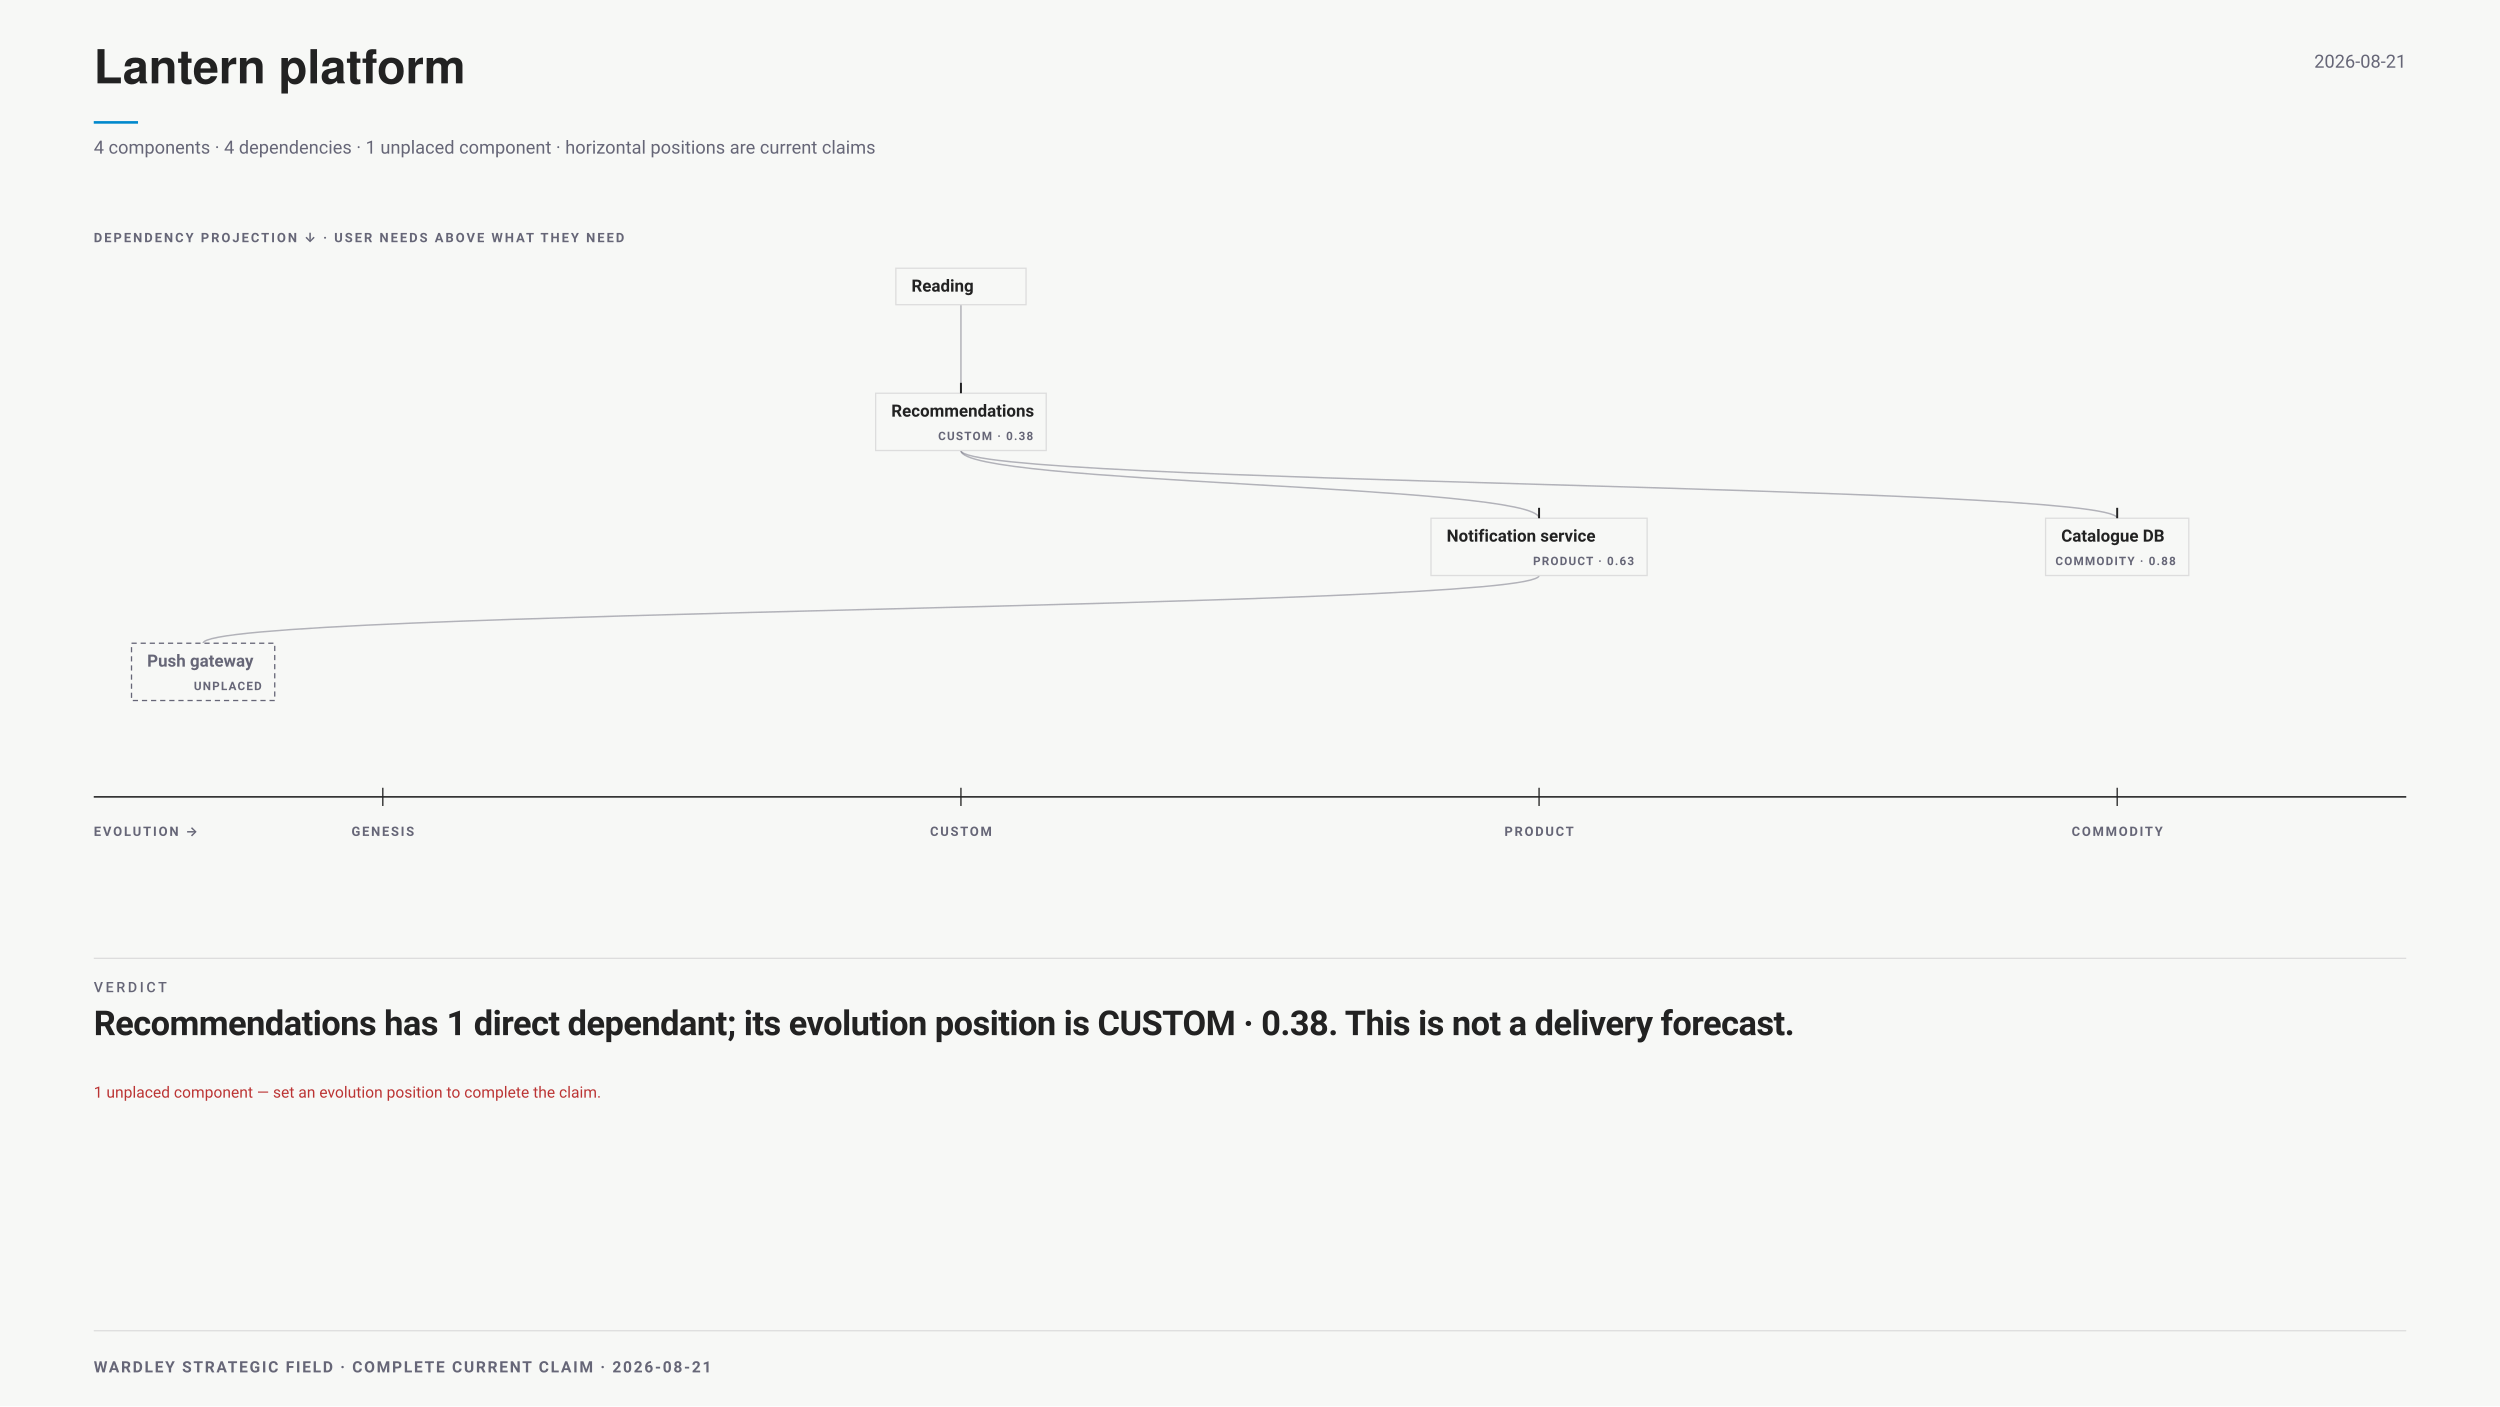
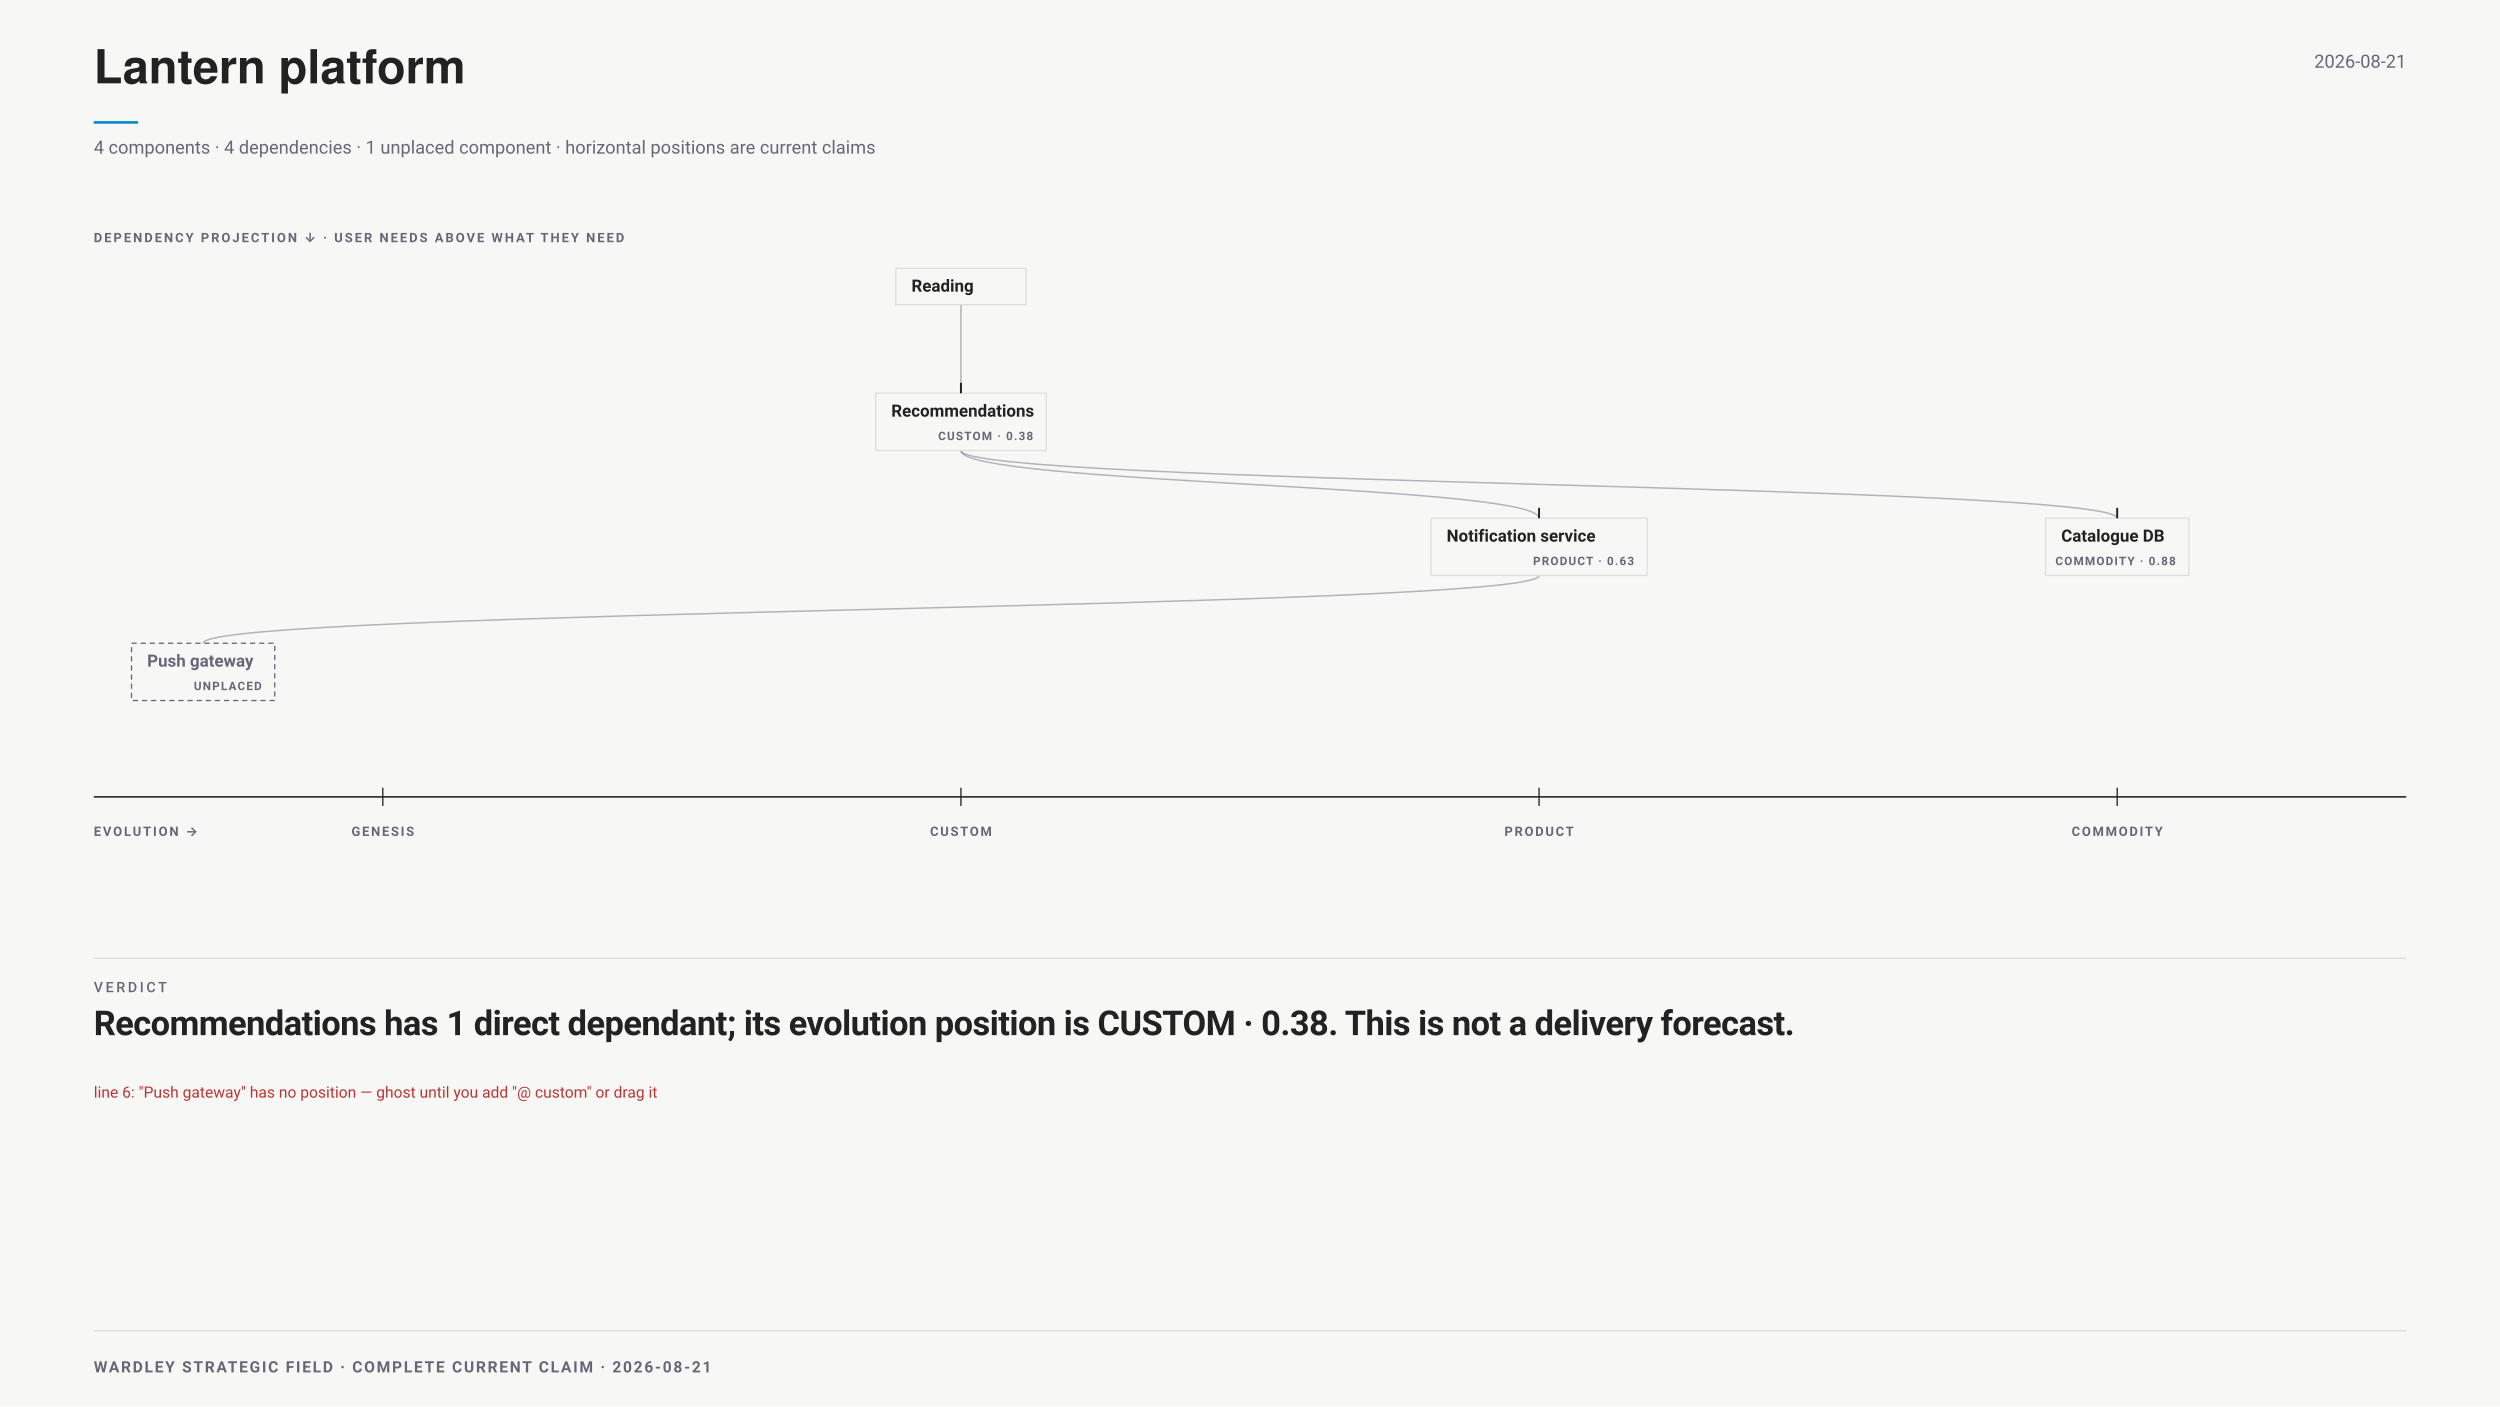
<svg xmlns="http://www.w3.org/2000/svg" data-wardley-presentation="" width="1920" height="1080" viewBox="0 0 1920 1080" font-family="-apple-system,BlinkMacSystemFont,'Segoe UI',Roboto,sans-serif">
  <rect width="1920" height="1080" fill="#f7f8f6" />
  <text x="72" y="64" font-family="'Helvetica Neue',Helvetica,'Segoe UI',Roboto,sans-serif" font-size="36" font-weight="700" fill="#222">Lantern platform</text>
  <line data-document-accent="" x1="72" y1="94" x2="106" y2="94" stroke="#08c" stroke-width="2" />
  <text x="1848" y="52" text-anchor="end" font-size="14" fill="#667">2026-08-21</text>
  <text x="72" y="118" font-size="14" fill="#667">4 components · 4 dependencies · 1 unplaced component · horizontal positions are current claims</text>
  <g data-wardley-strategic-field="" data-dependency-projection="" transform="translate(0 172)">
    <text x="72" y="14" font-size="10" font-weight="700" letter-spacing="1.5" fill="#667">DEPENDENCY PROJECTION ↓ · USER NEEDS ABOVE WHAT THEY NEED</text>
    <path class="edge" d="M 738 62 C 738 96, 738 96, 738 130" fill="none" stroke="#667" stroke-opacity=".48" stroke-width="1.15" />
    <path class="edge" d="M 738 174 C 738 200, 1182 200, 1182 226" fill="none" stroke="#667" stroke-opacity=".48" stroke-width="1.15" />
    <path class="edge" d="M 1182 270 C 1182 296, 156 296, 156 322" fill="none" stroke="#667" stroke-opacity=".48" stroke-width="1.15" />
    <path class="edge" d="M 738 174 C 738 200, 1626 200, 1626 226" fill="none" stroke="#667" stroke-opacity=".48" stroke-width="1.15" />
    <g data-strategic-inventory="" data-components="4" data-dependencies="4">
      <g data-drag="evo" data-name="Recommendations" data-line="2" data-strategic-node="W01" aria-label="Recommendations. Evolution CUSTOM · 0.38. Needs Notification service, Catalogue DB. Needed by Reading.">
        <rect class="strategic-label-plane" x="672.5" y="130" width="131" height="44" fill="#f7f8f6" stroke="#ddd" stroke-width="1" />
        <line data-evolution-pin="" data-authored-x="0.375" x1="738" y1="122" x2="738" y2="130" stroke="#222" stroke-width="1.5" />
-         <rect data-edit="stage" data-line="2" data-raw="custom" x="672.5" y="130" width="131" height="44" fill="#f7f8f6" fill-opacity="0" tabindex="0" role="button" aria-label="Cycle evolution stage: Recommendations" />
-         <text x="684.5" y="148" font-size="13" font-weight="650" fill="#222" data-edit="name" data-line="2" data-raw="Recommendations" tabindex="0" role="button" aria-label="Rename component: Recommendations">Recommendations</text>
+         <rect data-stage-hit="" data-edit="stage" data-line="2" data-raw="custom" x="759.5" y="130" width="44" height="44" fill="#f7f8f6" fill-opacity="0" tabindex="0" role="button" aria-label="Cycle evolution stage: Recommendations" />
+         <rect data-title-hit="" data-edit="name" data-line="2" data-raw="Recommendations" x="676.5" y="130" width="79" height="44" fill="#f7f8f6" fill-opacity="0" tabindex="0" role="button" aria-label="Rename component: Recommendations" />
+         <text x="684.5" y="148" font-size="13" font-weight="650" fill="#222" pointer-events="none">Recommendations</text>
        <text x="793.5" y="166" text-anchor="end" font-size="9" font-weight="700" letter-spacing=".9" fill="#667" pointer-events="none">CUSTOM · 0.38</text>
      </g>
      <g data-drag="evo" data-name="Notification service" data-line="3" data-strategic-node="W02" aria-label="Notification service. Evolution PRODUCT · 0.63. Needs Push gateway. Needed by Recommendations.">
        <rect class="strategic-label-plane" x="1099" y="226" width="166" height="44" fill="#f7f8f6" stroke="#ddd" stroke-width="1" />
        <line data-evolution-pin="" data-authored-x="0.625" x1="1182" y1="218" x2="1182" y2="226" stroke="#222" stroke-width="1.5" />
-         <rect data-edit="stage" data-line="3" data-raw="product" x="1099" y="226" width="166" height="44" fill="#f7f8f6" fill-opacity="0" tabindex="0" role="button" aria-label="Cycle evolution stage: Notification service" />
-         <text x="1111" y="244" font-size="13" font-weight="650" fill="#222" data-edit="name" data-line="3" data-raw="Notification service" tabindex="0" role="button" aria-label="Rename component: Notification service">Notification service</text>
+         <rect data-stage-hit="" data-edit="stage" data-line="3" data-raw="product" x="1221" y="226" width="44" height="44" fill="#f7f8f6" fill-opacity="0" tabindex="0" role="button" aria-label="Cycle evolution stage: Notification service" />
+         <rect data-title-hit="" data-edit="name" data-line="3" data-raw="Notification service" x="1103" y="226" width="114" height="44" fill="#f7f8f6" fill-opacity="0" tabindex="0" role="button" aria-label="Rename component: Notification service" />
+         <text x="1111" y="244" font-size="13" font-weight="650" fill="#222" pointer-events="none">Notification service</text>
        <text x="1255" y="262" text-anchor="end" font-size="9" font-weight="700" letter-spacing=".9" fill="#667" pointer-events="none">PRODUCT · 0.63</text>
      </g>
      <g data-drag="evo" data-name="Catalogue DB" data-line="4" data-strategic-node="W03" aria-label="Catalogue DB. Evolution COMMODITY · 0.88. Needed by Recommendations.">
        <rect class="strategic-label-plane" x="1571" y="226" width="110" height="44" fill="#f7f8f6" stroke="#ddd" stroke-width="1" />
        <line data-evolution-pin="" data-authored-x="0.875" x1="1626" y1="218" x2="1626" y2="226" stroke="#222" stroke-width="1.5" />
-         <rect data-edit="stage" data-line="4" data-raw="commodity" x="1571" y="226" width="110" height="44" fill="#f7f8f6" fill-opacity="0" tabindex="0" role="button" aria-label="Cycle evolution stage: Catalogue DB" />
-         <text x="1583" y="244" font-size="13" font-weight="650" fill="#222" data-edit="name" data-line="4" data-raw="Catalogue DB" tabindex="0" role="button" aria-label="Rename component: Catalogue DB">Catalogue DB</text>
+         <rect data-stage-hit="" data-edit="stage" data-line="4" data-raw="commodity" x="1637" y="226" width="44" height="44" fill="#f7f8f6" fill-opacity="0" tabindex="0" role="button" aria-label="Cycle evolution stage: Catalogue DB" />
+         <rect data-title-hit="" data-edit="name" data-line="4" data-raw="Catalogue DB" x="1575" y="226" width="58" height="44" fill="#f7f8f6" fill-opacity="0" tabindex="0" role="button" aria-label="Rename component: Catalogue DB" />
+         <text x="1583" y="244" font-size="13" font-weight="650" fill="#222" pointer-events="none">Catalogue DB</text>
        <text x="1671" y="262" text-anchor="end" font-size="9" font-weight="700" letter-spacing=".9" fill="#667" pointer-events="none">COMMODITY · 0.88</text>
      </g>
      <g data-drag="evo" data-name="Push gateway" data-line="5" data-strategic-node="W04" aria-label="Push gateway. Evolution UNPLACED. Needed by Notification service.">
        <rect class="strategic-label-plane" x="101" y="322" width="110" height="44" fill="#f7f8f6" stroke="#667" stroke-width="1" stroke-dasharray="4 3" />
-         <text x="113" y="340" font-size="13" font-weight="650" fill="#667" data-edit="name" data-line="5" data-raw="Push gateway" tabindex="0" role="button" aria-label="Rename component: Push gateway">Push gateway</text>
+         <rect data-title-hit="" data-edit="name" data-line="5" data-raw="Push gateway" x="105" y="322" width="58" height="44" fill="#f7f8f6" fill-opacity="0" tabindex="0" role="button" aria-label="Rename component: Push gateway" />
+         <text x="113" y="340" font-size="13" font-weight="650" fill="#667" pointer-events="none">Push gateway</text>
        <text x="201" y="358" text-anchor="end" font-size="9" font-weight="700" letter-spacing=".9" fill="#667" pointer-events="none">UNPLACED</text>
      </g>
      <g class="strategic-anchor" data-source-line="1" aria-label="Reading. User need. Needs Recommendations.">
        <rect class="strategic-label-plane" x="688" y="34" width="100" height="28" fill="#f7f8f6" stroke="#ddd" stroke-width="1" />
-         <text x="700" y="52" font-size="13" font-weight="650" fill="#222" data-edit="anchor" data-line="1" data-raw="Reading" tabindex="0" role="button" aria-label="Rename user need: Reading">Reading</text>
+         <rect data-title-hit="" data-edit="anchor" data-line="1" data-raw="Reading" x="692" y="34" width="48" height="44" fill="#f7f8f6" fill-opacity="0" tabindex="0" role="button" aria-label="Rename user need: Reading" />
+         <text x="700" y="52" font-size="13" font-weight="650" fill="#222" pointer-events="none">Reading</text>
      </g>
    </g>
    <g data-evolution-ruler="">
      <line x1="72" y1="440" x2="1848" y2="440" stroke="#222" stroke-width="1.2" />
      <text x="72" y="470" font-size="10" font-weight="700" letter-spacing="1.4" fill="#667">EVOLUTION →</text>
      <line x1="294" y1="433" x2="294" y2="447" stroke="#222" stroke-width="1" />
      <text x="294" y="470" text-anchor="middle" font-size="10" font-weight="700" letter-spacing="1.3" fill="#667">GENESIS</text>
      <line x1="738" y1="433" x2="738" y2="447" stroke="#222" stroke-width="1" />
      <text x="738" y="470" text-anchor="middle" font-size="10" font-weight="700" letter-spacing="1.3" fill="#667">CUSTOM</text>
      <line x1="1182" y1="433" x2="1182" y2="447" stroke="#222" stroke-width="1" />
      <text x="1182" y="470" text-anchor="middle" font-size="10" font-weight="700" letter-spacing="1.3" fill="#667">PRODUCT</text>
      <line x1="1626" y1="433" x2="1626" y2="447" stroke="#222" stroke-width="1" />
      <text x="1626" y="470" text-anchor="middle" font-size="10" font-weight="700" letter-spacing="1.3" fill="#667">COMMODITY</text>
    </g>
  </g>
  <line x1="72" y1="736" x2="1848" y2="736" stroke="#ddd" />
  <text xml:space="preserve" x="72" y="762" font-family="-apple-system,BlinkMacSystemFont,'Segoe UI',Roboto,sans-serif" font-size="11" font-weight="500" letter-spacing="1.98" fill="#667">VERDICT</text>
  <text xml:space="preserve" x="72" y="795" font-family="-apple-system,BlinkMacSystemFont,'Segoe UI',Roboto,sans-serif" font-size="26.4" font-weight="700" letter-spacing="-0.4" fill="#222">Recommendations has <tspan class="vfig" fill="#222">1 direct dependant</tspan>; its evolution position is CUSTOM · 0.38. This is not a delivery forecast.</text>
-   <text x="72" y="843" font-size="12" fill="#b33">1 unplaced component — set an evolution position to complete the claim.</text>
+   <text x="72" y="843" font-size="12" fill="#b33">line 6: "Push gateway" has no position — ghost until you add "@ custom" or drag it</text>
  <line x1="72" y1="1022" x2="1848" y2="1022" stroke="#ddd" />
  <text x="72" y="1054" font-size="12" font-weight="700" letter-spacing="1.3" fill="#667">WARDLEY STRATEGIC FIELD · COMPLETE CURRENT CLAIM · 2026-08-21</text>
</svg>
